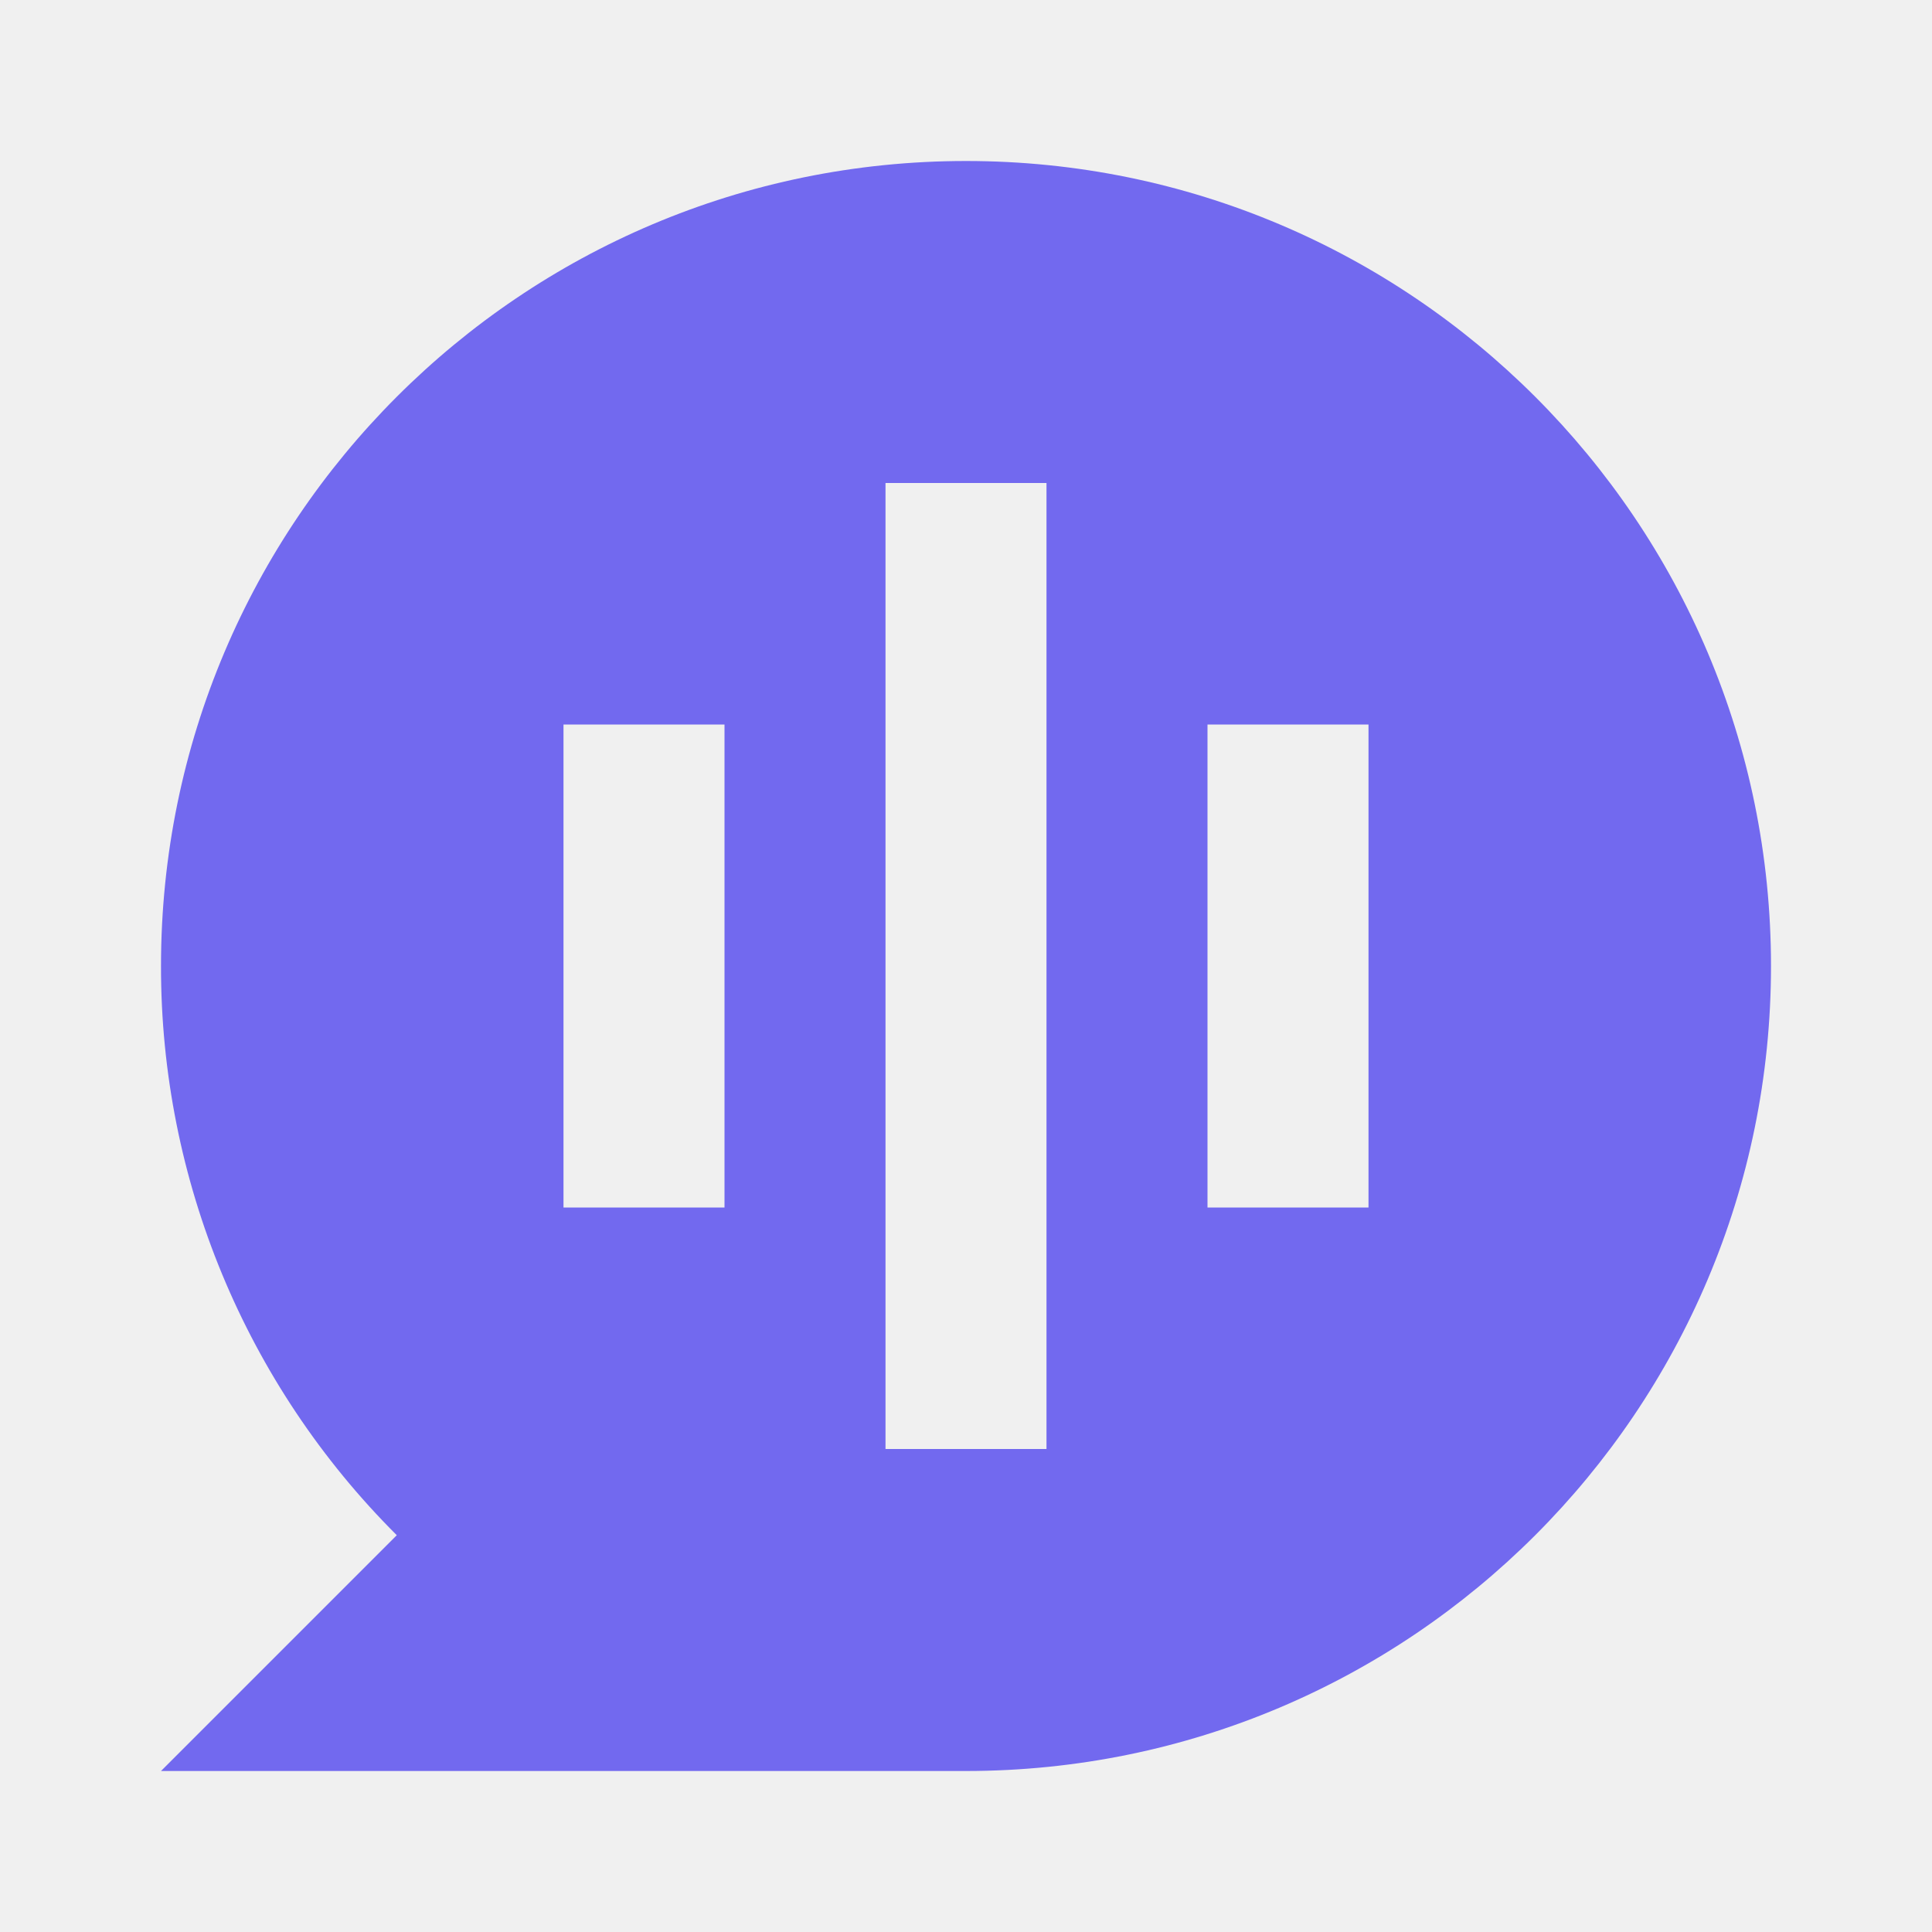
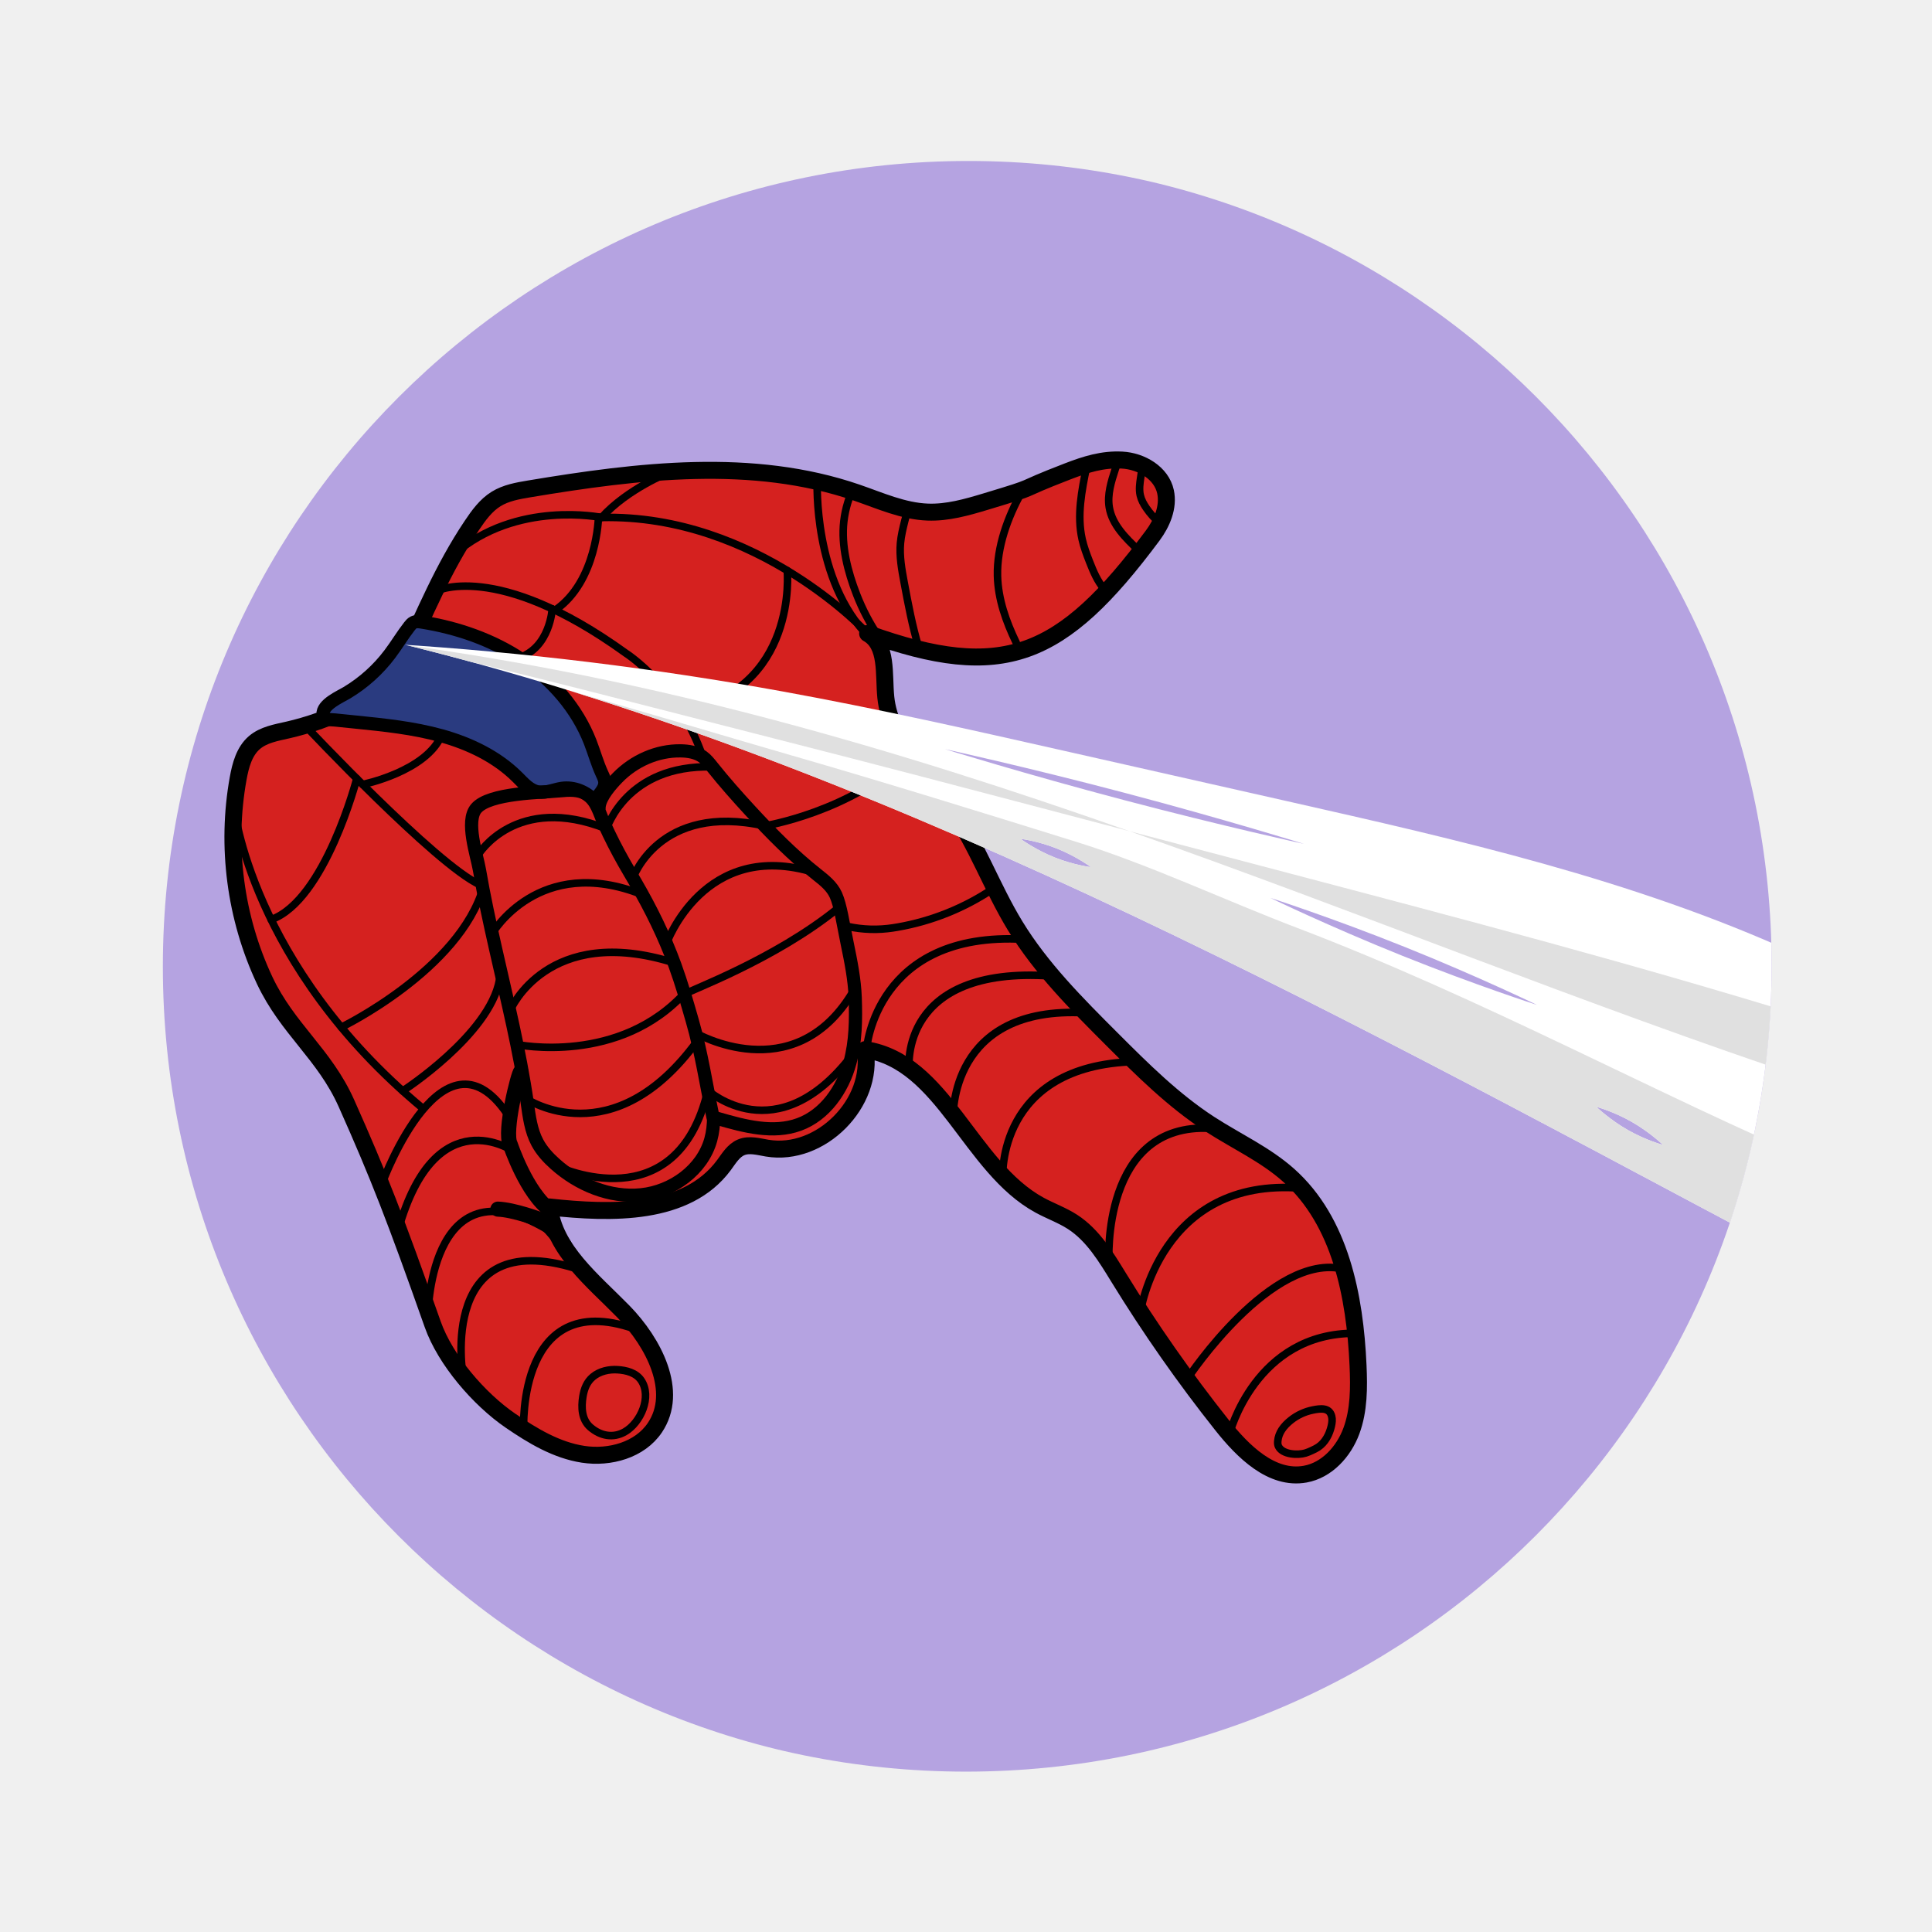
- <svg xmlns="http://www.w3.org/2000/svg" viewBox="0 0 24 24" width="120" height="120">
-   <path fill="none" d="M0 0h24v24H0z" />
-   <path d="M4.929 19.071A9.969 9.969 0 0 1 2 12C2 6.477 6.477 2 12 2s10 4.477 10 10-4.477 10-10 10H2l2.929-2.929zM11 6v12h2V6h-2zM7 9v6h2V9H7zm8 0v6h2V9h-2z" fill="rgba(114,105,239,1)" />
+ <svg xmlns="http://www.w3.org/2000/svg" xmlns:xlink="http://www.w3.org/1999/xlink" version="1.1" x="0px" y="0px" viewBox="0 0 1024 1024" style="enable-background:new 0 0 1024 1024;" xml:space="preserve">
+   <style type="text/css">
+ 	.st0{display:none;}
+ 	.st1{display:inline;fill:#EFEFEF;}
+ 	.st2{display:inline;opacity:0.2;}
+ 	.st3{display:inline;opacity:0.15;}
+ 	.st4{clip-path:url(#SVGID_2_);}
+ 	.st5{fill:none;stroke:#000000;stroke-width:0.25;stroke-miterlimit:10;}
+ 	.st6{display:inline;}
+ 	.st7{opacity:0.4;}
+ 	.st8{clip-path:url(#SVGID_4_);fill:none;stroke:#000000;stroke-width:0.25;stroke-miterlimit:10;}
+ 	.st9{clip-path:url(#SVGID_4_);}
+ 	.st10{clip-path:url(#SVGID_6_);fill:#66CCFF;}
+ 	.st11{clip-path:url(#SVGID_6_);}
+ 	.st12{fill:#C6392E;}
+ 	.st13{fill:none;stroke:#000000;stroke-width:5;stroke-linecap:round;stroke-linejoin:round;stroke-miterlimit:10;}
+ 	.st14{fill:#2A3B80;}
+ 	.st15{fill:none;stroke:#000000;stroke-width:3;stroke-linecap:round;stroke-linejoin:round;stroke-miterlimit:10;}
+ 	.st16{clip-path:url(#SVGID_8_);fill:#FFFFFF;}
+ 	.st17{clip-path:url(#SVGID_8_);fill:#E0E0E0;}
+ 	.st18{clip-path:url(#SVGID_10_);fill:#008D43;}
+ 	.st19{clip-path:url(#SVGID_10_);}
+ 	.st20{clip-path:url(#SVGID_12_);fill:#FFFFFF;}
+ 	.st21{clip-path:url(#SVGID_12_);fill:#E0E0E0;}
+ 	.st22{clip-path:url(#SVGID_14_);fill:#F4D500;}
+ 	.st23{clip-path:url(#SVGID_14_);}
+ 	.st24{clip-path:url(#SVGID_16_);fill:#FFFFFF;}
+ 	.st25{clip-path:url(#SVGID_16_);fill:#E0E0E0;}
+ 	.st26{clip-path:url(#SVGID_18_);fill:#3D487D;}
+ 	.st27{clip-path:url(#SVGID_18_);}
+ 	.st28{clip-path:url(#SVGID_20_);fill:#FFFFFF;}
+ 	.st29{clip-path:url(#SVGID_20_);fill:#E0E0E0;}
+ 	.st30{clip-path:url(#SVGID_22_);fill:#D0D0D0;}
+ 	.st31{clip-path:url(#SVGID_22_);}
+ 	.st32{clip-path:url(#SVGID_24_);fill:#FFFFFF;}
+ 	.st33{clip-path:url(#SVGID_24_);fill:#E0E0E0;}
+ 	.st34{clip-path:url(#SVGID_26_);fill:#F18B2B;}
+ 	.st35{clip-path:url(#SVGID_26_);}
+ 	.st36{clip-path:url(#SVGID_28_);fill:#FFFFFF;}
+ 	.st37{clip-path:url(#SVGID_28_);fill:#E0E0E0;}
+ 	.st38{clip-path:url(#SVGID_30_);fill:#8D2CBF;}
+ 	.st39{clip-path:url(#SVGID_30_);}
+ 	.st40{clip-path:url(#SVGID_32_);fill:#FFFFFF;}
+ 	.st41{clip-path:url(#SVGID_32_);fill:#E0E0E0;}
+ 	.st42{clip-path:url(#SVGID_34_);fill:#7D4BC7;}
+ 	.st43{clip-path:url(#SVGID_34_);}
+ 	.st44{clip-path:url(#SVGID_36_);fill:#FFFFFF;}
+ 	.st45{clip-path:url(#SVGID_36_);fill:#E0E0E0;}
+ 	.st46{clip-path:url(#SVGID_38_);fill:#5B2CBF;}
+ 	.st47{clip-path:url(#SVGID_38_);}
+ 	.st48{clip-path:url(#SVGID_40_);fill:#FFFFFF;}
+ 	.st49{clip-path:url(#SVGID_40_);fill:#E0E0E0;}
+ 	.st50{clip-path:url(#SVGID_42_);fill:#B59FDB;}
+ 	.st51{clip-path:url(#SVGID_42_);}
+ 	.st52{clip-path:url(#SVGID_44_);fill:#FFFFFF;}
+ 	.st53{clip-path:url(#SVGID_44_);fill:#E0E0E0;}
+ 	.st54{clip-path:url(#SVGID_46_);fill:#E2AFFF;}
+ 	.st55{clip-path:url(#SVGID_46_);fill:#C6392E;}
+ 	
+ 		.st56{clip-path:url(#SVGID_46_);fill:none;stroke:#000000;stroke-width:9;stroke-linecap:round;stroke-linejoin:round;stroke-miterlimit:10;}
+ 	.st57{clip-path:url(#SVGID_46_);fill:#2A3B80;}
+ 	
+ 		.st58{clip-path:url(#SVGID_46_);fill:none;stroke:#000000;stroke-width:7;stroke-linecap:round;stroke-linejoin:round;stroke-miterlimit:10;}
+ 	
+ 		.st59{clip-path:url(#SVGID_46_);fill:none;stroke:#000000;stroke-width:4;stroke-linecap:round;stroke-linejoin:round;stroke-miterlimit:10;}
+ 	
+ 		.st60{clip-path:url(#SVGID_46_);fill:none;stroke:#000000;stroke-width:8;stroke-linecap:round;stroke-linejoin:round;stroke-miterlimit:10;}
+ 	.st61{clip-path:url(#SVGID_46_);}
+ 	.st62{clip-path:url(#SVGID_48_);fill:#FFFFFF;}
+ 	.st63{clip-path:url(#SVGID_48_);fill:#E0E0E0;}
+ 	.st64{clip-path:url(#SVGID_46_);fill:none;}
+ 	.st65{clip-path:url(#SVGID_50_);fill:#B5AADB;}
+ 	.st66{clip-path:url(#SVGID_50_);fill:#C6392E;}
+ 	
+ 		.st67{clip-path:url(#SVGID_50_);fill:none;stroke:#000000;stroke-width:9;stroke-linecap:round;stroke-linejoin:round;stroke-miterlimit:10;}
+ 	.st68{clip-path:url(#SVGID_50_);fill:#2A3B80;}
+ 	
+ 		.st69{clip-path:url(#SVGID_50_);fill:none;stroke:#000000;stroke-width:7;stroke-linecap:round;stroke-linejoin:round;stroke-miterlimit:10;}
+ 	
+ 		.st70{clip-path:url(#SVGID_50_);fill:none;stroke:#000000;stroke-width:4;stroke-linecap:round;stroke-linejoin:round;stroke-miterlimit:10;}
+ 	
+ 		.st71{clip-path:url(#SVGID_50_);fill:none;stroke:#000000;stroke-width:8;stroke-linecap:round;stroke-linejoin:round;stroke-miterlimit:10;}
+ 	.st72{clip-path:url(#SVGID_50_);}
+ 	.st73{clip-path:url(#SVGID_52_);fill:#FFFFFF;}
+ 	.st74{clip-path:url(#SVGID_52_);fill:#E0E0E0;}
+ 	.st75{clip-path:url(#SVGID_50_);fill:none;}
+ 	.st76{clip-path:url(#SVGID_54_);fill:#B59FDB;}
+ 	.st77{clip-path:url(#SVGID_54_);fill:#D5211F;}
+ 	
+ 		.st78{clip-path:url(#SVGID_54_);fill:none;stroke:#000000;stroke-width:9;stroke-linecap:round;stroke-linejoin:round;stroke-miterlimit:10;}
+ 	.st79{clip-path:url(#SVGID_54_);fill:#2A3B80;}
+ 	
+ 		.st80{clip-path:url(#SVGID_54_);fill:none;stroke:#000000;stroke-width:7;stroke-linecap:round;stroke-linejoin:round;stroke-miterlimit:10;}
+ 	
+ 		.st81{clip-path:url(#SVGID_54_);fill:none;stroke:#000000;stroke-width:4;stroke-linecap:round;stroke-linejoin:round;stroke-miterlimit:10;}
+ 	
+ 		.st82{clip-path:url(#SVGID_54_);fill:none;stroke:#000000;stroke-width:8;stroke-linecap:round;stroke-linejoin:round;stroke-miterlimit:10;}
+ 	.st83{clip-path:url(#SVGID_54_);}
+ 	.st84{clip-path:url(#SVGID_56_);fill:#FFFFFF;}
+ 	.st85{clip-path:url(#SVGID_56_);fill:#E0E0E0;}
+ 	.st86{clip-path:url(#SVGID_54_);fill:none;}
+ 	.st87{clip-path:url(#SVGID_58_);fill:#9497FF;}
+ 	.st88{clip-path:url(#SVGID_58_);fill:#C6392E;}
+ 	
+ 		.st89{clip-path:url(#SVGID_58_);fill:none;stroke:#000000;stroke-width:9;stroke-linecap:round;stroke-linejoin:round;stroke-miterlimit:10;}
+ 	.st90{clip-path:url(#SVGID_58_);fill:#2A3B80;}
+ 	
+ 		.st91{clip-path:url(#SVGID_58_);fill:none;stroke:#000000;stroke-width:7;stroke-linecap:round;stroke-linejoin:round;stroke-miterlimit:10;}
+ 	
+ 		.st92{clip-path:url(#SVGID_58_);fill:none;stroke:#000000;stroke-width:4;stroke-linecap:round;stroke-linejoin:round;stroke-miterlimit:10;}
+ 	
+ 		.st93{clip-path:url(#SVGID_58_);fill:none;stroke:#000000;stroke-width:8;stroke-linecap:round;stroke-linejoin:round;stroke-miterlimit:10;}
+ 	.st94{clip-path:url(#SVGID_58_);}
+ 	.st95{clip-path:url(#SVGID_60_);fill:#FFFFFF;}
+ 	.st96{clip-path:url(#SVGID_60_);fill:#E0E0E0;}
+ 	.st97{clip-path:url(#SVGID_58_);fill:none;}
+ 	.st98{clip-path:url(#SVGID_62_);fill:#B5A3E1;}
+ 	.st99{clip-path:url(#SVGID_62_);fill:#D5211F;}
+ 	
+ 		.st100{clip-path:url(#SVGID_62_);fill:none;stroke:#000000;stroke-width:9;stroke-linecap:round;stroke-linejoin:round;stroke-miterlimit:10;}
+ 	.st101{clip-path:url(#SVGID_62_);fill:#2A3B80;}
+ 	
+ 		.st102{clip-path:url(#SVGID_62_);fill:none;stroke:#000000;stroke-width:7;stroke-linecap:round;stroke-linejoin:round;stroke-miterlimit:10;}
+ 	
+ 		.st103{clip-path:url(#SVGID_62_);fill:none;stroke:#000000;stroke-width:4;stroke-linecap:round;stroke-linejoin:round;stroke-miterlimit:10;}
+ 	
+ 		.st104{clip-path:url(#SVGID_62_);fill:none;stroke:#000000;stroke-width:8;stroke-linecap:round;stroke-linejoin:round;stroke-miterlimit:10;}
+ 	.st105{clip-path:url(#SVGID_62_);}
+ 	.st106{clip-path:url(#SVGID_64_);fill:#FFFFFF;}
+ 	.st107{clip-path:url(#SVGID_64_);fill:#E0E0E0;}
+ 	.st108{clip-path:url(#SVGID_62_);fill:none;}
+ 	.st109{clip-path:url(#SVGID_66_);fill:#B5A3E1;}
+ 	.st110{clip-path:url(#SVGID_66_);}
+ 	.st111{fill:#D5211F;}
+ 	.st112{fill:none;stroke:#000000;stroke-width:9;stroke-linecap:round;stroke-linejoin:round;stroke-miterlimit:10;}
+ 	.st113{fill:none;stroke:#000000;stroke-width:7;stroke-linecap:round;stroke-linejoin:round;stroke-miterlimit:10;}
+ 	.st114{fill:none;stroke:#000000;stroke-width:4;stroke-linecap:round;stroke-linejoin:round;stroke-miterlimit:10;}
+ 	.st115{fill:none;stroke:#000000;stroke-width:8;stroke-linecap:round;stroke-linejoin:round;stroke-miterlimit:10;}
+ 	.st116{clip-path:url(#SVGID_68_);fill:#FFFFFF;}
+ 	.st117{clip-path:url(#SVGID_68_);fill:#E0E0E0;}
+ 	.st118{clip-path:url(#SVGID_70_);fill:#B5A3E1;}
+ 	.st119{clip-path:url(#SVGID_70_);}
+ 	.st120{clip-path:url(#SVGID_72_);fill:#FFFFFF;}
+ 	.st121{clip-path:url(#SVGID_72_);fill:#E0E0E0;}
+ 	.st122{clip-path:url(#SVGID_74_);fill:#B5A3E1;}
+ 	.st123{clip-path:url(#SVGID_74_);}
+ 	.st124{clip-path:url(#SVGID_76_);fill:#FFFFFF;}
+ 	.st125{clip-path:url(#SVGID_76_);fill:#E0E0E0;}
+ 	.st126{clip-path:url(#SVGID_78_);fill:#B5A3E1;}
+ 	.st127{clip-path:url(#SVGID_78_);}
+ 	.st128{clip-path:url(#SVGID_80_);fill:#FFFFFF;}
+ 	.st129{clip-path:url(#SVGID_80_);fill:#E0E0E0;}
+ </style>
+   <g id="background" class="st0">
+ </g>
+   <g id="Layer_5" class="st0">
+ </g>
+   <g id="grid" class="st0">
+ </g>
+   <g id="keylines" class="st0">
+ </g>
+   <g id="스파이더맨_손">
+ </g>
+   <g id="손_굵은선">
+     <g>
+       <defs>
+         <circle id="SVGID_65_" cx="512" cy="512" r="427" />
+       </defs>
+       <clipPath id="SVGID_2_">
+         <use xlink:href="#SVGID_65_" style="overflow:visible;" />
+       </clipPath>
+       <circle style="clip-path:url(#SVGID_2_);fill:#B5A3E1;" cx="513.32" cy="512.32" r="427" />
+       <g class="st4">
+         <path class="st111" d="M249,278.41c3.58-5.34,7.45-10.73,12.92-14.1c5.22-3.22,11.43-4.31,17.48-5.32     c57.75-9.63,118.38-17.03,173.74,2.01c12.32,4.24,24.51,9.8,37.52,10.28c10.42,0.39,20.65-2.53,30.63-5.54     c31.03-9.36,35.14-10.53,65.38-22.18c9.55-3.68-0.16,1.46,10.06,2c10.22,0.53,20.92,6.8,23.07,16.8     c1.74,8.08-2.33,16.2-6.77,23.17c-40.97,64.27-82.5,75.88-154.22,50.09c10.74,6,8.38,21.61,9.64,33.85     c2.34,22.78,21.27,39.61,34.45,58.34c13.71,19.49,21.7,42.42,34.11,62.76c13.71,22.46,32.5,41.29,51.11,59.9     c16.29,16.28,32.74,32.69,52.07,45.21c13.96,9.04,29.38,16.04,41.79,27.11c27.42,24.48,35.13,64.08,36.76,100.8     c0.52,11.7,0.53,23.72-3.53,34.7s-13,20.84-24.52,22.9c-17.67,3.16-32.89-11.93-44.04-25.98c-19.75-24.87-38-50.93-54.63-77.98     c-6.8-11.06-13.71-22.69-24.61-29.74c-5.47-3.54-11.69-5.74-17.41-8.85c-37.07-20.15-50.77-76.16-92.49-82.45     c4.89,28.28-23.61,56.94-51.92,52.21c-4.6-0.77-9.48-2.23-13.79-0.44c-4.1,1.7-6.5,5.86-9.14,9.43     c-19.8,26.79-59.45,25.82-92.56,22.18c2.7,22.94,23.05,38.88,39.21,55.39s29.63,42.47,16.72,61.62     c-7.98,11.84-23.93,16.25-38.04,14.08c-14.11-2.17-26.75-9.77-38.52-17.84c-16.61-11.39-34.48-32.08-41.18-51.06     c-19.82-56.14-28.56-78.66-45.75-117.17c-11.65-26.09-31.17-39.29-43.33-65.15c-15.56-33.09-20.53-71.06-14.02-107.04     c1.26-6.96,3.22-14.33,8.58-18.94c4.89-4.21,11.63-5.3,17.92-6.74c20.08-4.58,51.4-16.81,60.77-36.87     C223.94,325.27,233.66,301.27,249,278.41z" />
+         <path class="st112" d="M250.05,278.55c3.58-5.34,7.45-10.73,12.92-14.1c5.22-3.22,11.43-4.31,17.48-5.32     c57.75-9.63,118.38-17.03,173.74,2.01c12.32,4.24,24.51,9.8,37.52,10.28c10.42,0.39,20.65-2.53,30.63-5.54     c31.03-9.36,13.41-4.43,43.65-16.08c9.55-3.68,18.47-6.48,28.69-5.95s20.92,6.8,23.07,16.8c1.74,8.08-1.84,16.54-6.77,23.17     c-48.34,64.99-79.4,77.73-151.12,51.94c10.74,6,8.38,21.61,9.64,33.85c2.34,22.78,21.27,39.61,34.45,58.34     c13.71,19.49,21.7,42.42,34.11,62.76c13.71,22.46,32.5,41.29,51.11,59.9c16.29,16.28,32.74,32.69,52.07,45.21     c13.96,9.04,29.38,16.04,41.79,27.11c27.42,24.48,35.13,64.08,36.76,100.8c0.52,11.7,0.53,23.72-3.53,34.7s-13,20.84-24.52,22.9     c-17.67,3.16-32.89-11.93-44.04-25.98c-19.75-24.87-38-50.93-54.63-77.98c-6.8-11.06-13.71-22.69-24.61-29.74     c-5.47-3.54-11.69-5.74-17.41-8.85c-37.07-20.15-50.77-76.16-92.49-82.45c4.89,28.28-23.61,56.94-51.92,52.21     c-4.6-0.77-9.48-2.23-13.79-0.44c-4.1,1.7-6.5,5.86-9.14,9.43c-19.8,26.79-59.45,25.82-92.56,22.18     c2.7,22.94,23.05,38.88,39.21,55.39c16.15,16.51,29.63,42.47,16.72,61.62c-7.98,11.84-23.93,16.25-38.04,14.08     c-14.11-2.17-26.75-9.77-38.52-17.84c-16.61-11.39-34.48-32.08-41.18-51.06c-19.82-56.14-28.56-78.66-45.75-117.17     c-11.65-26.09-31.17-39.29-43.33-65.15c-15.56-33.09-20.53-71.06-14.02-107.04c1.26-6.96,3.22-14.33,8.58-18.94     c4.89-4.21,11.63-5.3,17.92-6.74c20.08-4.58,51.4-16.81,60.77-36.87C224.99,325.4,234.71,301.41,250.05,278.55z" />
+         <path class="st14" d="M188.18,382.68c15.41,1.56,30.91,3.13,45.83,7.29s29.37,11.08,40.33,22.03c3.23,3.23,6.49,6.98,10.99,7.77     c4.14,0.72,8.22-1.3,12.38-1.92c6.48-0.96,13.38,1.8,17.41,6.96c1.65-3.53,5.55-6.22,5.45-10.12c-0.04-1.62-0.81-3.13-1.49-4.6     c-2.53-5.45-4.11-11.28-6.29-16.88c-6.96-17.81-20.13-32.88-36.02-43.51c-15.89-10.64-34.41-17-53.29-20     c-1.44-0.23-2.98-0.42-4.29,0.22c-0.92,0.45-1.59,1.27-2.22,2.08c-3.7,4.74-6.77,9.94-10.4,14.74     c-6.17,8.18-13.92,15.15-22.7,20.42c-3.59,2.16-13.11,6.21-12.65,11.49c0.28,3.13,3.96,2.71,6.31,2.95     C181.07,381.96,184.62,382.32,188.18,382.68z" />
+         <path class="st113" d="M188.18,382.68c15.41,1.56,30.91,3.13,45.83,7.29s29.37,11.08,40.33,22.03c3.23,3.23,6.49,6.98,10.99,7.77     c4.14,0.72,8.22-1.3,12.38-1.92c6.48-0.96,13.38,1.8,17.41,6.96c1.65-3.53,5.55-6.22,5.45-10.12c-0.04-1.62-0.81-3.13-1.49-4.6     c-2.53-5.45-4.11-11.28-6.29-16.88c-6.96-17.81-20.13-32.88-36.02-43.51c-15.89-10.64-34.41-17-53.29-20     c-1.44-0.23-2.98-0.42-4.29,0.22c-0.92,0.45-1.59,1.27-2.22,2.08c-3.7,4.74-6.77,9.94-10.4,14.74     c-6.17,8.18-13.92,15.15-22.7,20.42c-3.59,2.16-13.11,6.21-12.65,11.49c0.28,3.13,3.96,2.71,6.31,2.95     C181.07,381.96,184.62,382.32,188.18,382.68z" />
+         <path class="st113" d="M377.96,592.41c-3.7-17.67-6.09-34.18-11.07-51.53c-2.82-9.83-5.65-19.67-9.15-29.29     c-5.56-15.28-12.78-29.93-20.96-43.99c-1-1.72-2.01-3.42-3.02-5.14c-0.98-1.66-1.95-3.33-2.9-5.01     c-3.86-6.8-7.41-13.78-10.64-20.9c-2.55-5.61-3.99-12.49-9.7-15.81c-4.01-2.33-8.96-2.06-13.57-1.61     c-10.13,0.99-37.48,1.06-44.54,9.33c-5.83,6.82,0.36,24.82,1.69,32.53c2.39,13.91,5.37,27.71,8.48,41.48     c6.15,27.28,12.9,54.48,16.89,82.2c1.03,7.17,1.94,14.56,5.36,20.94c2.31,4.32,5.68,7.99,9.33,11.26     c12.41,11.11,29.11,18.1,45.68,16.39c16.57-1.7,32.41-13.15,36.88-29.2c1.08-3.89,1.5-7.88,1.5-11.91     c0.78,0.27,1.57,0.5,2.35,0.73c14.04,4.07,29.23,8.12,42.95,3.1c13.78-5.04,23.09-18.54,26.95-32.7     c3.06-11.21,3.22-22.93,2.81-34.47c-0.35-9.7-2.29-19.3-4.29-28.96c-2.15-10.37-3.5-20.05-5.99-25.52     c-2.1-4.63-6.15-7.8-10.02-10.86c-12.84-10.14-24.33-21.86-35.41-33.89c-6.91-7.5-13.69-15.14-20.04-23.11     c-1.54-1.93-3.08-3.91-5.08-5.35c-3.32-2.39-7.57-3.09-11.66-3.15c-12.49-0.21-24.78,5.31-33.45,14.2     c-3.54,3.63-9.14,9.97-9.79,15.22c-0.06,0.52-0.07,1.06-0.05,1.61c-0.34-0.63-0.7-1.25-1.07-1.86" />
+         <path class="st114" d="M605.68,245.84c-0.36,2.36-0.71,4.73-1.07,7.09c-0.48,3.19-0.96,6.48-0.24,9.63     c0.55,2.4,1.76,4.59,3.15,6.63c2.02,2.96,4.44,5.66,7.16,7.99" />
+         <path class="st114" d="M596.69,244.37c-1.17-0.75-2.8-0.25-3.76,0.74c-0.96,0.99-1.42,2.36-1.85,3.68     c-2.12,6.52-4.26,13.34-3.15,20.1c1.52,9.24,8.73,16.35,15.56,22.76" />
+         <path class="st114" d="M575.92,247.39c-2.6,12.65-5.2,25.77-2.38,38.37c0.92,4.11,2.4,8.06,3.94,11.98     c2.02,5.16,4.2,10.37,7.82,14.57" />
+         <path class="st114" d="M541.52,260.82c-7.44,13.23-13.2,29.19-12.83,44.37c0.3,12.35,4.54,24.29,9.92,35.41" />
+         <path class="st114" d="M454.35,260.48c-3.14-0.73-4.37,3.76-5.03,5.91c-0.99,3.23-1.68,6.55-2.07,9.91     c-1.49,13.06,2.09,26.74,6.8,38.85c3.09,7.95,7.08,15.56,11.89,22.61" />
+         <path class="st114" d="M482.63,269.83c-1.83,1.47-2.5,3.92-3.07,6.21c-0.97,3.89-1.93,7.79-2.29,11.78     c-0.63,7.05,0.68,14.12,1.98,21.08c2.14,11.44,4.29,22.9,7.62,34.05" />
+         <path class="st114" d="M335.32,465.7c0,0,13.78-40.44,69.92-27.95c0,0,45.87-7.35,77.18-37.81" />
+         <path class="st114" d="M353.23,500.13c0,0,19.91-55.86,78.59-37.6" />
+         <path class="st114" d="M443.88,481.61c-33.39,27.03-78.98,43.58-80.27,44.99" />
+         <path class="st114" d="M368.68,547.51c0,0,51.35,29.85,82.59-20.56" />
+         <path class="st114" d="M375.06,577.85c0,0,36.53,33.44,76.35-18.39" />
+         <path class="st114" d="M253.63,452.79c0,0,19.93-32.59,67.86-13.48c0,0,10.44-34.15,56.05-32.84" />
+         <path class="st114" d="M260.86,494.8c0,0,24.7-42.5,79.65-20.61" />
+         <path class="st114" d="M270.56,535.21c0,0,19.67-46.01,86.68-24.93" />
+         <path class="st114" d="M273.97,553.62c0,0,54.61,11.34,89.79-28.22" />
+         <path class="st114" d="M279.14,582.5c0,0,45.78,30.64,90.54-30.92" />
+         <path class="st114" d="M295.92,618.39c0,0,62.66,29.48,79.22-40.25" />
+         <path class="st114" d="M679.36,757.84c-1.14,1.77-1.92,3.75-2.11,5.98c-0.08,0.93-0.06,1.9,0.34,2.74     c2.12,4.49,10.38,4.8,14.34,3.59c1.16-0.35,2.27-0.84,3.37-1.35c1.16-0.53,2.31-1.08,3.37-1.79c3.75-2.51,5.97-6.81,6.97-11.21     c0.39-1.71,0.61-3.51,0.16-5.2c-1.27-4.79-6.1-4.04-9.94-3.28c-4.23,0.84-8.25,2.69-11.63,5.37     C682.35,754.18,680.63,755.88,679.36,757.84z" />
+         <path class="st114" d="M651.61,760.09c0,0,13.73-53.86,66.95-53.41" />
+         <path class="st114" d="M629.77,730.1c0,0,44.24-66.7,82.5-57.46" />
+         <path class="st114" d="M604.36,695.74c0,0,10.36-72.17,85.52-65.96" />
+         <path class="st114" d="M587.76,668.85c0,0-4.29-74.22,54.07-70.8" />
+         <path class="st114" d="M531.47,624.13c0,0-3.26-59.42,69.91-61.44" />
+         <path class="st114" d="M505.2,592.29c0,0-2.33-59.74,70.36-55.44" />
+         <path class="st114" d="M481.86,566.33c0,0-5.57-54.57,75.22-49.04" />
+         <path class="st114" d="M459.32,555.85c0,0,4.71-62.49,83.35-58.01" />
+         <path class="st114" d="M339.8,731.57c5.96,8.74-0.31,22.56-8.61,27.31c-6.23,3.57-12.95,2.19-18.27-2.4     c-4.69-4.04-4.9-10.59-3.98-16.26c0.66-4.04,2.07-7.77,5.29-10.46c3.6-3.01,8.53-4.08,13.13-3.78     C331.91,726.27,337.05,727.54,339.8,731.57z" />
+         <path class="st114" d="M277.56,757.63c0,0-3.64-77.29,61.48-52.31" />
+         <path class="st114" d="M245.4,729.27c0,0-14.23-82.39,63.56-55.73" />
+         <path class="st114" d="M226.88,696.24c0,0,1.09-86.71,69.16-40.73" />
+         <path class="st115" d="M276.05,567.93c-1.22,0.47-9.11,31.91-5.6,38.62c0,0,8.64,26.08,21.54,35.12" />
+         <path class="st115" d="M299.45,660.87c0.2-0.64-9.62-13.83-13.44-14.55c0,0-13.58-5.12-22.12-5.46" />
+         <path class="st114" d="M272.12,610.18c0,0-41.22-28.47-60.95,41.41" />
+         <path class="st114" d="M446.33,490.32c7.85,2.12,16.09,2.74,24.17,1.84c1.75-0.19,3.49-0.46,5.22-0.76     c18.06-3.13,35.44-10.11,50.64-20.34" />
+         <path class="st114" d="M161.68,384.51c0,0,69.46,73.97,92.84,84.49" />
+         <path class="st114" d="M124.04,427.69c0,0,8.76,83.69,99.69,159.45" />
+         <path class="st114" d="M189.1,412.69c0,0-16.81,64.51-45.38,74.72" />
+         <path class="st114" d="M180.9,544.45c0,0,62.71-30.35,75.37-74.43" />
+         <path class="st114" d="M192.21,415.78c0,0,33.93-6.89,41.91-26.33" />
+         <path class="st114" d="M202.9,626.26c0,0,32.86-88.85,67.54-33.33" />
+         <path class="st114" d="M213.44,578.22c0,0,45.98-29.67,51.31-58.83" />
+         <path class="st114" d="M433.15,255.18c0,0-2.29,52.85,27.46,82.38" />
+         <path class="st114" d="M459.87,335.75c0,0-58.43-63.41-141.01-61.46c0,0-45.23-9.39-78.19,19.52" />
+         <path class="st114" d="M354.41,250.44c0,0-21.78,8.56-35.56,23.85" />
+         <path class="st114" d="M317.21,274c0,0-0.68,34.2-23.01,49.43" />
+         <path class="st114" d="M230.36,313.57c0,0,32.09-17.38,101.43,32.69c0,0,28.2,17.96,40.67,54.86" />
+         <path class="st114" d="M292.68,322.71c0,0-1.11,20.68-17.84,25.96" />
+         <path class="st114" d="M417.26,302.41c0,0,6.02,63.69-56.37,74.71" />
+         <g>
+           <defs>
+             <path id="SVGID_67_" d="M931.53,655.83c-233.2-124.12-470.85-254.57-723.2-315.66c69.16,4.33,138.18,12.73,206.66,25.16       c50.25,9.12,100.18,20.39,150.09,31.66c39.16,8.84,78.33,17.69,117.49,26.53c91.06,20.56,182.79,41.35,268.91,80.51       c-3.94,19.13-1.75,41.46-5.69,60.59C939.87,593.38,929.82,626.24,931.53,655.83z" />
+           </defs>
+           <clipPath id="SVGID_4_">
+             <use xlink:href="#SVGID_67_" style="overflow:visible;" />
+           </clipPath>
+           <path style="clip-path:url(#SVGID_4_);fill:#FFFFFF;" d="M945.56,565.77c3.94-19.13,1.75-41.46,5.69-60.59      c-86.12-39.16-177.85-59.94-268.91-80.51c-39.16-8.84-78.33-17.69-117.49-26.53c-49.92-11.27-99.85-22.55-150.09-31.66      c-68.48-12.43-137.51-20.83-206.66-25.16c252.35,61.1,489.99,191.54,723.2,315.66C929.59,627.39,939.63,594.53,945.56,565.77z       M558.84,454.4c-10.32-4.14-17.94-9.8-17.94-9.8s9.1,1.05,19.42,5.2c10.32,4.14,17.94,9.8,17.94,9.8S569.15,458.54,558.84,454.4      z M500.8,397.04c0,0,42.98,9.38,95.54,23.25c52.55,13.87,94.77,26.98,94.77,26.98s-42.98-9.38-95.54-23.25      C543.02,410.15,500.8,397.04,500.8,397.04z M743.24,506.57c-39.01-15.66-69.89-30.65-69.89-30.65s32.36,10.39,71.37,26.05      c39.01,15.66,69.89,30.65,69.89,30.65S782.24,522.22,743.24,506.57z M862.74,598.9c-9.76-5.57-16.65-12.26-16.65-12.26      s8.92,2.35,18.68,7.92c9.76,5.57,16.65,12.26,16.65,12.26S872.5,604.47,862.74,598.9z" />
+           <path style="clip-path:url(#SVGID_4_);fill:#E0E0E0;" d="M962.04,573.18c-245.95-81.92-473.7-195.03-754.21-232.26      c68.3,15.63,135.03,33.36,203.93,50.87c50.55,12.85,101.13,26.17,151.69,39.49c39.67,10.45,79.34,20.9,119.01,31.35      c92.24,24.3,185.17,48.79,275.47,76.71c-0.88,3.96,4.73,10.02,3.86,13.98C960.48,559.29,955.77,565.41,962.04,573.18z" />
+           <path style="clip-path:url(#SVGID_4_);fill:#E0E0E0;" d="M951.01,643.99c2.49-9.39,13.03-16.94,15.52-26.33      c-87.94-37.36-179.79-88.04-278.9-125.82c-38.65-14.73-78.38-33.59-117.72-45.82c-50.14-15.59-100.29-31.19-150.59-45.7      C350.75,380.53,284.64,359.6,216,343.99c262.3,89.74,460.39,238.51,727.6,345.66C939.75,673.61,947.26,658.11,951.01,643.99z       M558.84,454.4c-10.32-4.14-17.94-9.8-17.94-9.8s9.1,1.05,19.42,5.2s17.94,9.8,17.94,9.8S569.15,458.54,558.84,454.4z       M862.74,598.9c-9.76-5.57-16.65-12.26-16.65-12.26s8.92,2.35,18.68,7.92s16.65,12.26,16.65,12.26S872.5,604.47,862.74,598.9z" />
+         </g>
+       </g>
+     </g>
+   </g>
</svg>
